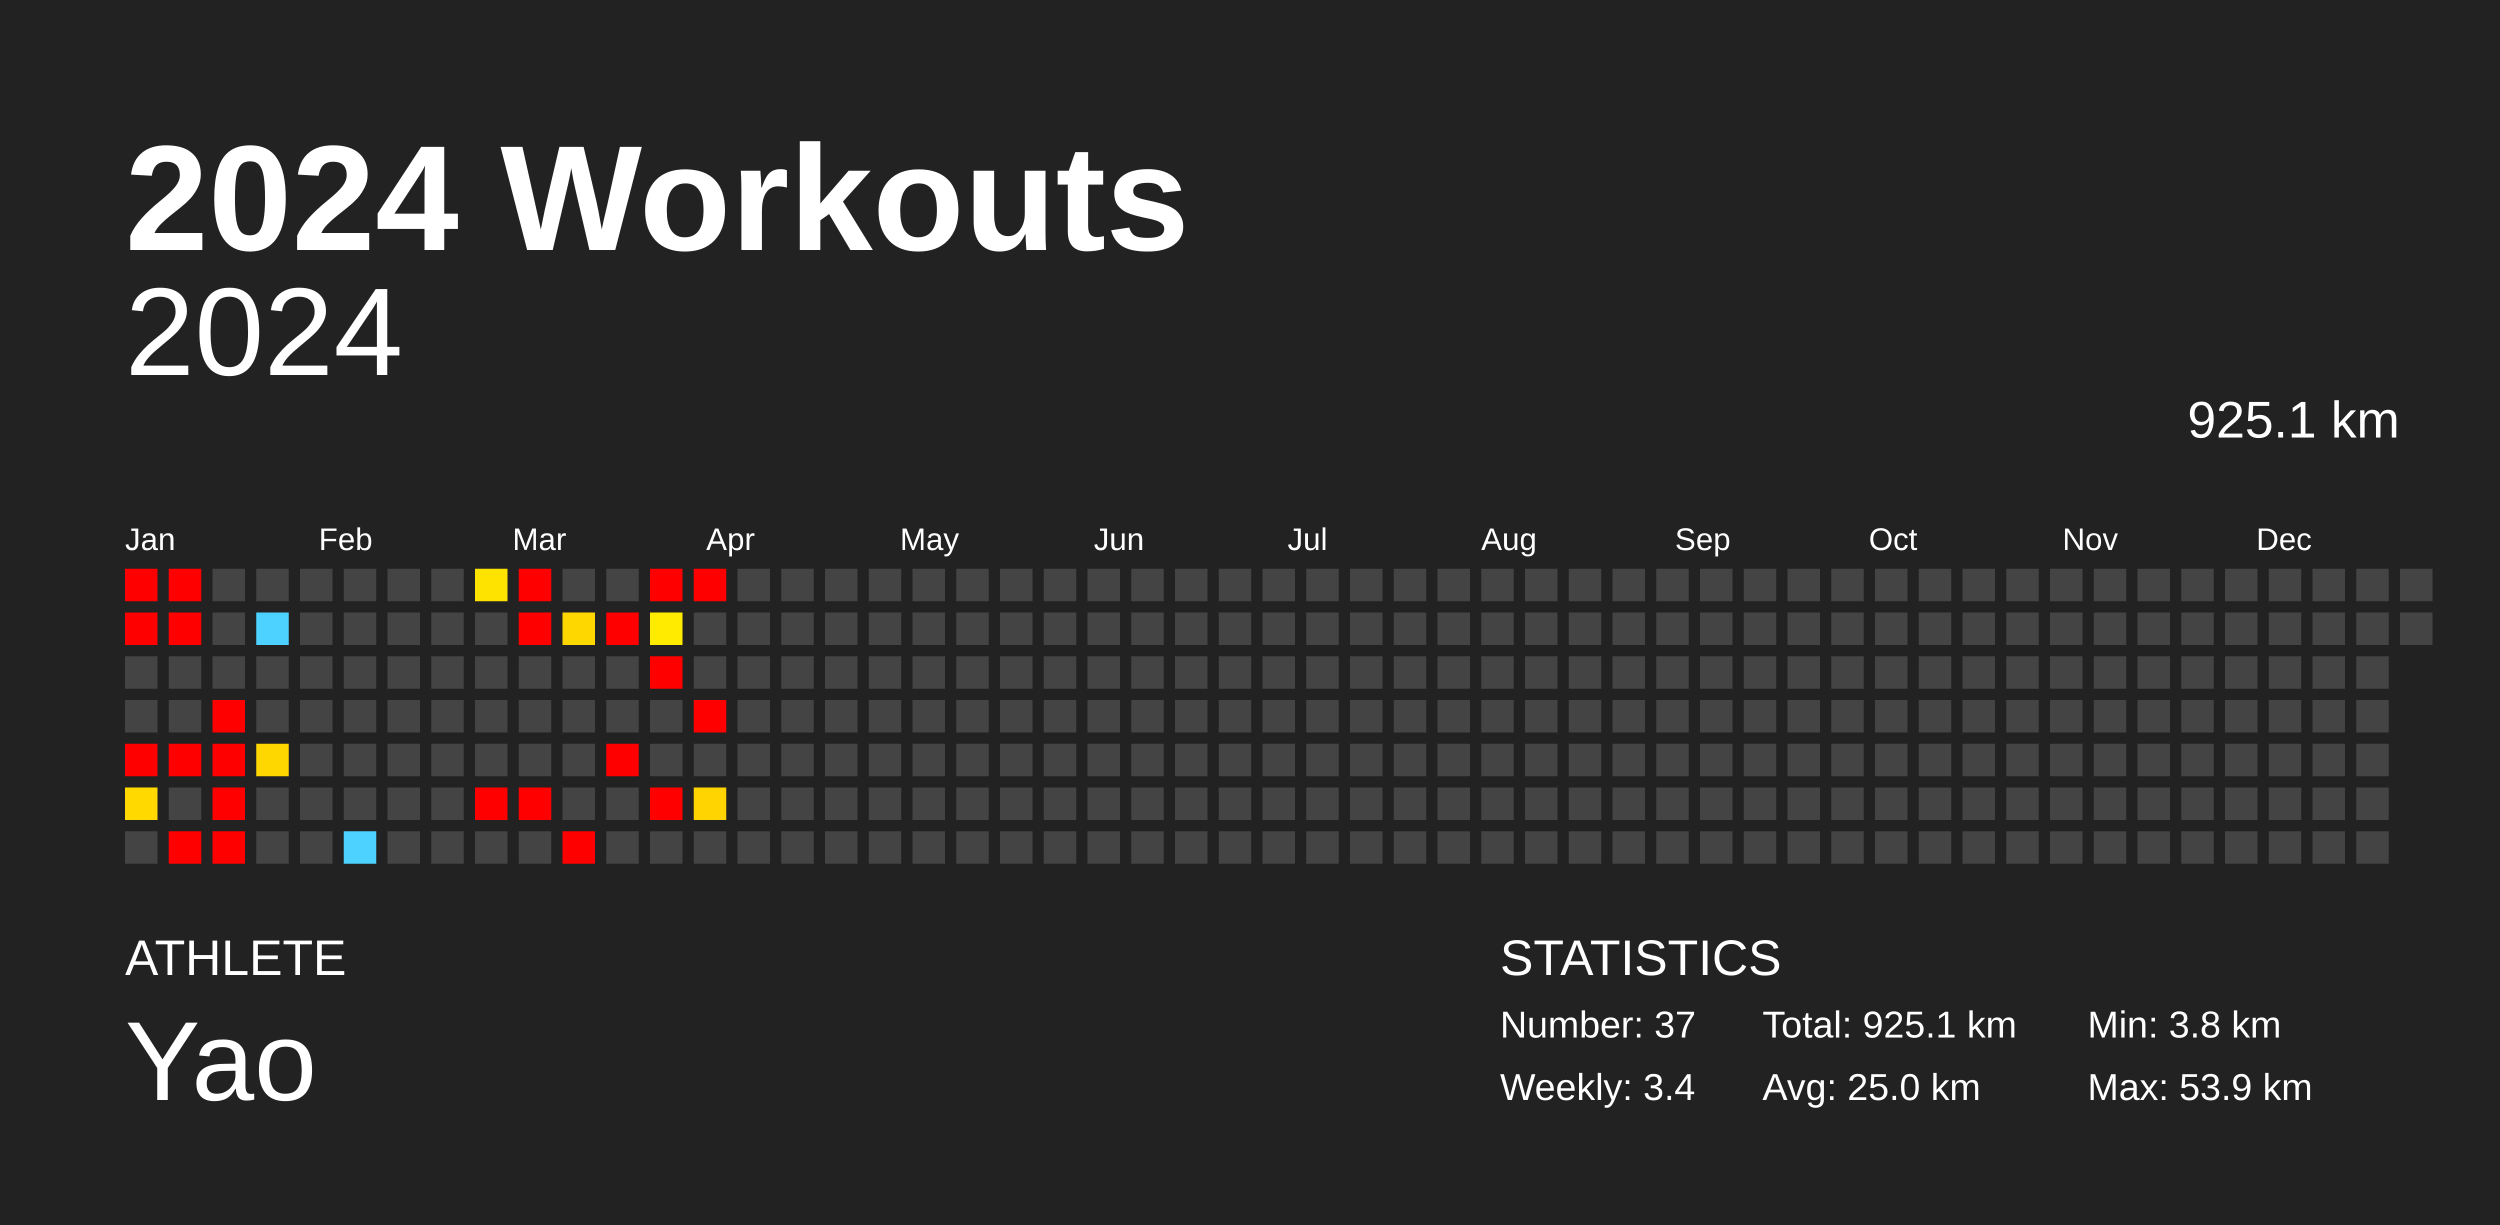
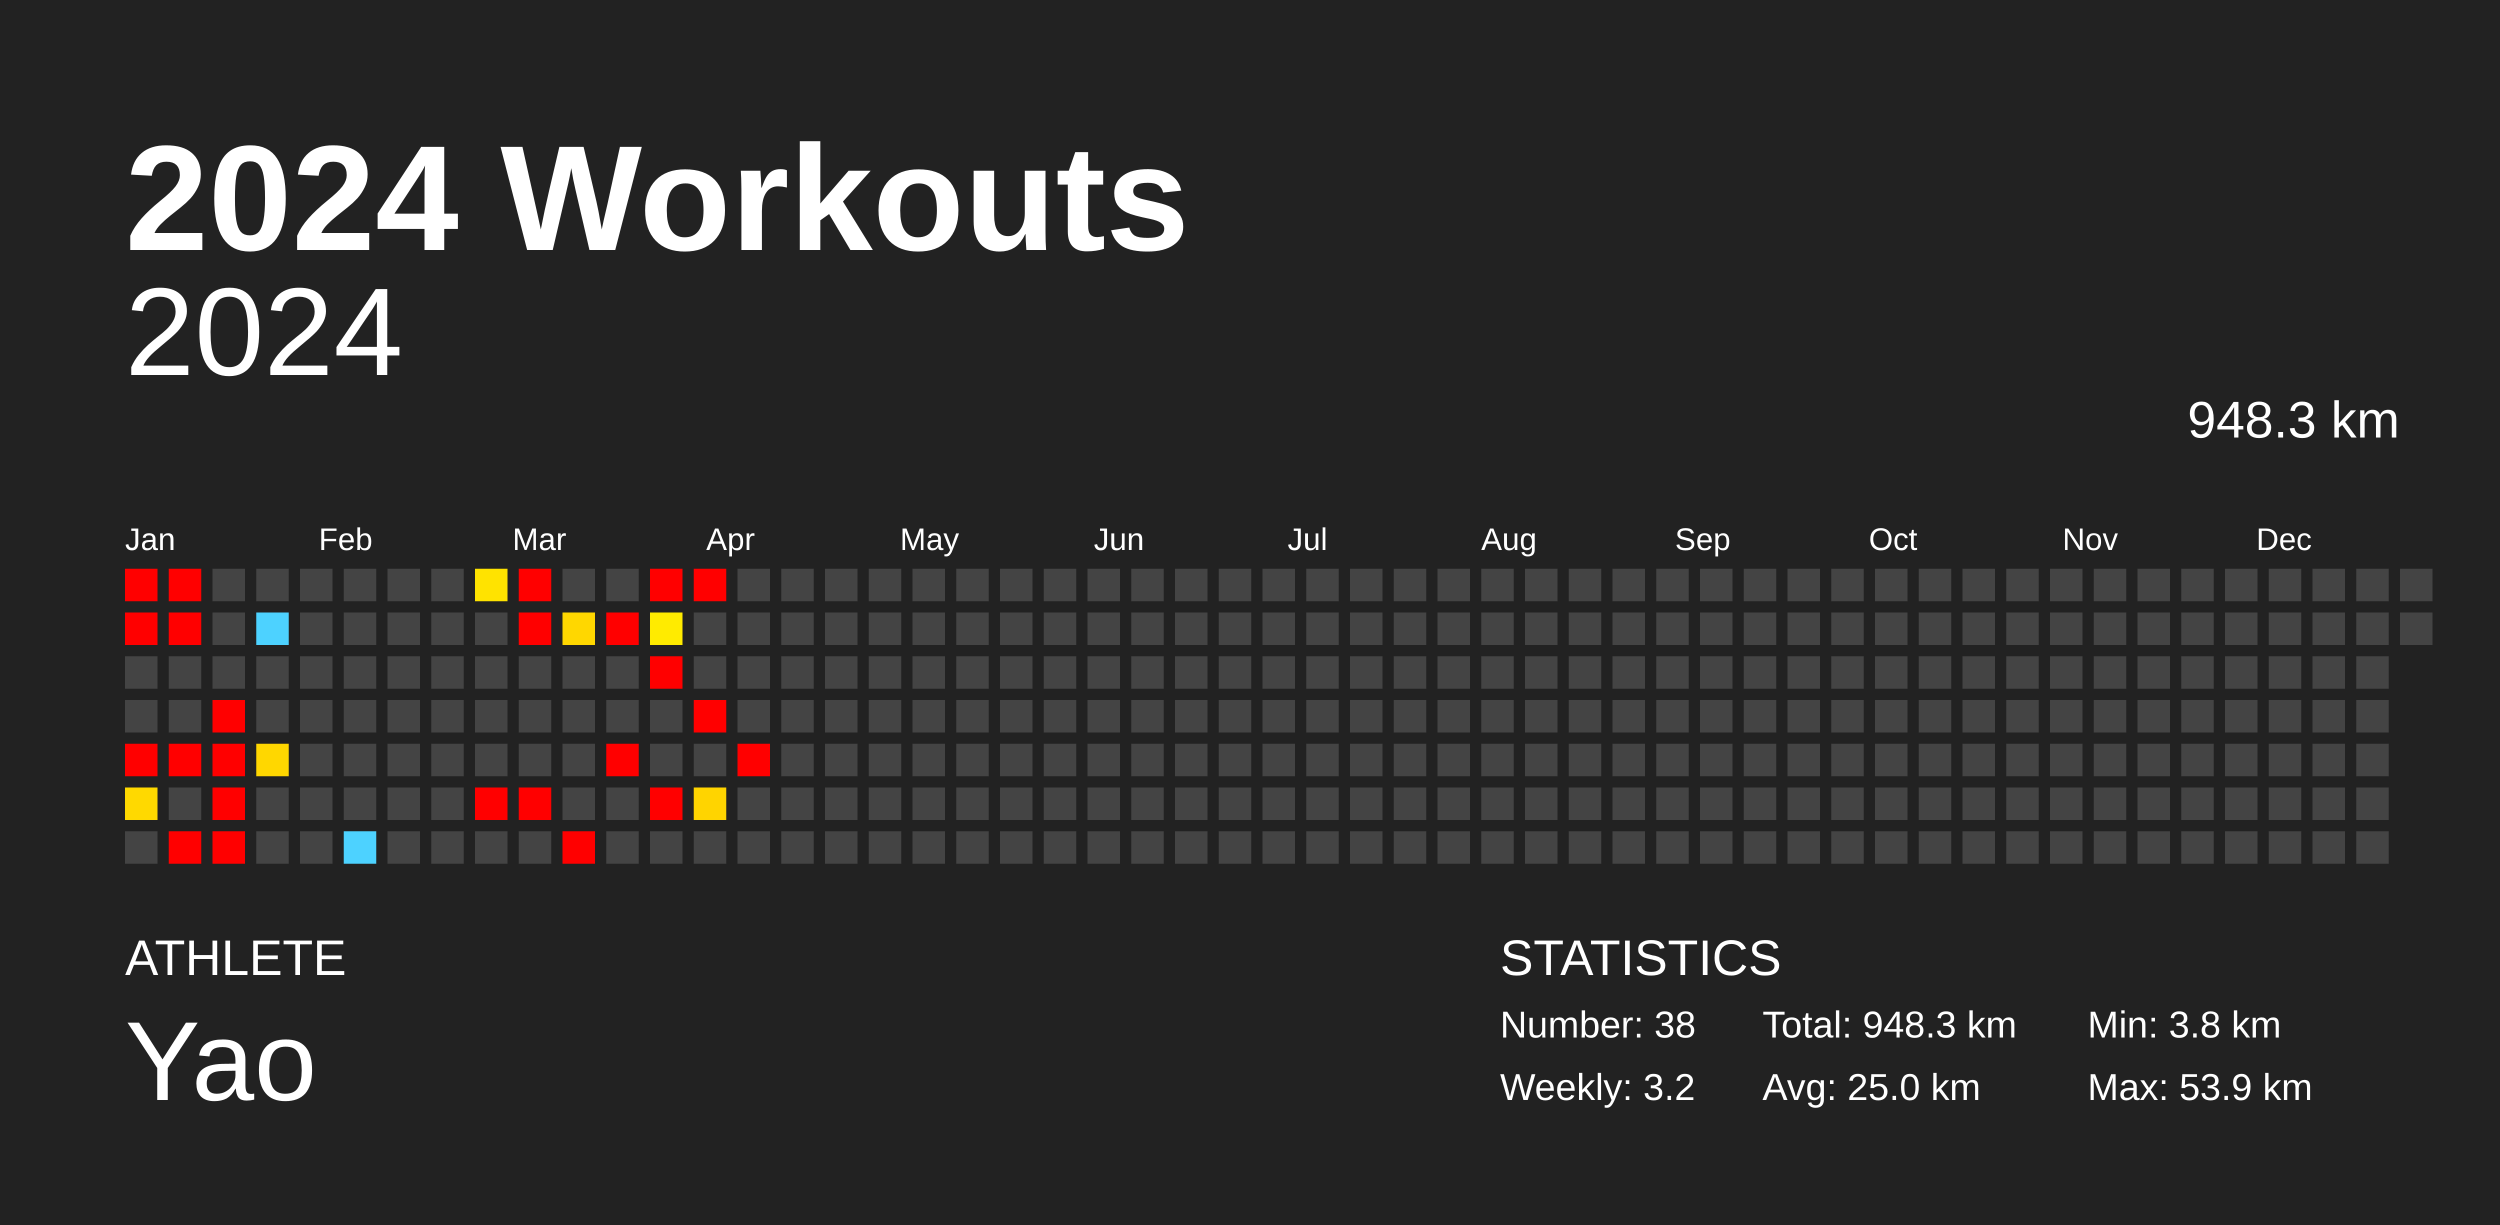
<svg xmlns="http://www.w3.org/2000/svg" baseProfile="full" height="98mm" version="1.1" viewBox="0,0,200,98" width="200mm">
  <defs />
  <rect fill="#222222" height="98" width="200" x="0" y="0" />
  <text fill="#FFFFFF" style="font-size:12px; font-family:Arial; font-weight:bold;" x="10" y="20">2024 Workouts</text>
  <text fill="#FFFFFF" style="font-size:4px; font-family:Arial" x="10" y="78">ATHLETE</text>
  <text fill="#FFFFFF" style="font-size:9px; font-family:Arial" x="10" y="88">Yao</text>
  <text fill="#FFFFFF" style="font-size:4px; font-family:Arial" x="120" y="78">STATISTICS</text>
-   <text fill="#FFFFFF" style="font-size:3px; font-family:Arial" x="120" y="83">Number: 37</text>
-   <text fill="#FFFFFF" style="font-size:3px; font-family:Arial" x="120" y="88">Weekly: 3.4</text>
-   <text fill="#FFFFFF" style="font-size:3px; font-family:Arial" x="141" y="83">Total: 925.1 km</text>
+   <text fill="#FFFFFF" style="font-size:3px; font-family:Arial" x="120" y="83">Number: 38</text>
+   <text fill="#FFFFFF" style="font-size:3px; font-family:Arial" x="120" y="88">Weekly: 3.2</text>
+   <text fill="#FFFFFF" style="font-size:3px; font-family:Arial" x="141" y="83">Total: 948.3 km</text>
  <text fill="#FFFFFF" style="font-size:3px; font-family:Arial" x="141" y="88">Avg: 25.0 km</text>
  <text fill="#FFFFFF" style="font-size:3px; font-family:Arial" x="167" y="83">Min: 3.8 km</text>
  <text fill="#FFFFFF" style="font-size:3px; font-family:Arial" x="167" y="88">Max: 53.9 km</text>
  <text alignment-baseline="hanging" fill="#FFFFFF" style="font-size:10.0px; font-family:Arial;" x="10" y="30">2024</text>
-   <text alignment-baseline="hanging" fill="#FFFFFF" style="font-size:4.125px; font-family:Arial;" x="175" y="35">925.1 km</text>
+   <text alignment-baseline="hanging" fill="#FFFFFF" style="font-size:4.125px; font-family:Arial;" x="175" y="35">948.3 km</text>
  <text fill="#FFFFFF" style="font-size:2.5px; font-family:Arial" x="10.0" y="44">Jan</text>
  <text fill="#FFFFFF" style="font-size:2.5px; font-family:Arial" x="25.5" y="44">Feb</text>
  <text fill="#FFFFFF" style="font-size:2.5px; font-family:Arial" x="41.0" y="44">Mar</text>
  <text fill="#FFFFFF" style="font-size:2.5px; font-family:Arial" x="56.5" y="44">Apr</text>
  <text fill="#FFFFFF" style="font-size:2.5px; font-family:Arial" x="72.0" y="44">May</text>
  <text fill="#FFFFFF" style="font-size:2.5px; font-family:Arial" x="87.5" y="44">Jun</text>
  <text fill="#FFFFFF" style="font-size:2.5px; font-family:Arial" x="103.0" y="44">Jul</text>
  <text fill="#FFFFFF" style="font-size:2.5px; font-family:Arial" x="118.5" y="44">Aug</text>
  <text fill="#FFFFFF" style="font-size:2.5px; font-family:Arial" x="134.0" y="44">Sep</text>
  <text fill="#FFFFFF" style="font-size:2.5px; font-family:Arial" x="149.5" y="44">Oct</text>
  <text fill="#FFFFFF" style="font-size:2.5px; font-family:Arial" x="165.0" y="44">Nov</text>
  <text fill="#FFFFFF" style="font-size:2.5px; font-family:Arial" x="180.5" y="44">Dec</text>
  <rect fill="red" height="2.6" width="2.6" x="10.0" y="45.5" />
  <rect fill="red" height="2.6" width="2.6" x="10.0" y="49.0" />
  <rect fill="#444444" height="2.6" width="2.6" x="10.0" y="52.5" />
  <rect fill="#444444" height="2.6" width="2.6" x="10.0" y="56.0" />
  <rect fill="red" height="2.6" width="2.6" x="10.0" y="59.5" />
  <rect fill="#ffd900" height="2.6" width="2.6" x="10.0" y="63.0" />
  <rect fill="#444444" height="2.6" width="2.6" x="10.0" y="66.5" />
  <rect fill="red" height="2.6" width="2.6" x="13.5" y="45.5" />
  <rect fill="red" height="2.6" width="2.6" x="13.5" y="49.0" />
  <rect fill="#444444" height="2.6" width="2.6" x="13.5" y="52.5" />
  <rect fill="#444444" height="2.6" width="2.6" x="13.5" y="56.0" />
  <rect fill="red" height="2.6" width="2.6" x="13.5" y="59.5" />
  <rect fill="#444444" height="2.6" width="2.6" x="13.5" y="63.0" />
  <rect fill="red" height="2.6" width="2.6" x="13.5" y="66.5" />
  <rect fill="#444444" height="2.6" width="2.6" x="17.0" y="45.5" />
  <rect fill="#444444" height="2.6" width="2.6" x="17.0" y="49.0" />
  <rect fill="#444444" height="2.6" width="2.6" x="17.0" y="52.5" />
  <rect fill="red" height="2.6" width="2.6" x="17.0" y="56.0" />
  <rect fill="red" height="2.6" width="2.6" x="17.0" y="59.5" />
  <rect fill="red" height="2.6" width="2.6" x="17.0" y="63.0" />
  <rect fill="red" height="2.6" width="2.6" x="17.0" y="66.5" />
  <rect fill="#444444" height="2.6" width="2.6" x="20.5" y="45.5" />
  <rect fill="#4dd2ff" height="2.6" width="2.6" x="20.5" y="49.0" />
  <rect fill="#444444" height="2.6" width="2.6" x="20.5" y="52.5" />
  <rect fill="#444444" height="2.6" width="2.6" x="20.5" y="56.0" />
  <rect fill="#ffd700" height="2.6" width="2.6" x="20.5" y="59.5" />
  <rect fill="#444444" height="2.6" width="2.6" x="20.5" y="63.0" />
  <rect fill="#444444" height="2.6" width="2.6" x="20.5" y="66.5" />
  <rect fill="#444444" height="2.6" width="2.6" x="24.0" y="45.5" />
  <rect fill="#444444" height="2.6" width="2.6" x="24.0" y="49.0" />
  <rect fill="#444444" height="2.6" width="2.6" x="24.0" y="52.5" />
  <rect fill="#444444" height="2.6" width="2.6" x="24.0" y="56.0" />
  <rect fill="#444444" height="2.6" width="2.6" x="24.0" y="59.5" />
  <rect fill="#444444" height="2.6" width="2.6" x="24.0" y="63.0" />
  <rect fill="#444444" height="2.6" width="2.6" x="24.0" y="66.5" />
  <rect fill="#444444" height="2.6" width="2.6" x="27.5" y="45.5" />
  <rect fill="#444444" height="2.6" width="2.6" x="27.5" y="49.0" />
  <rect fill="#444444" height="2.6" width="2.6" x="27.5" y="52.5" />
  <rect fill="#444444" height="2.6" width="2.6" x="27.5" y="56.0" />
  <rect fill="#444444" height="2.6" width="2.6" x="27.5" y="59.5" />
  <rect fill="#444444" height="2.6" width="2.6" x="27.5" y="63.0" />
  <rect fill="#4dd2ff" height="2.6" width="2.6" x="27.5" y="66.5" />
  <rect fill="#444444" height="2.6" width="2.6" x="31.0" y="45.5" />
  <rect fill="#444444" height="2.6" width="2.6" x="31.0" y="49.0" />
  <rect fill="#444444" height="2.6" width="2.6" x="31.0" y="52.5" />
  <rect fill="#444444" height="2.6" width="2.6" x="31.0" y="56.0" />
  <rect fill="#444444" height="2.6" width="2.6" x="31.0" y="59.5" />
  <rect fill="#444444" height="2.6" width="2.6" x="31.0" y="63.0" />
  <rect fill="#444444" height="2.6" width="2.6" x="31.0" y="66.5" />
  <rect fill="#444444" height="2.6" width="2.6" x="34.5" y="45.5" />
  <rect fill="#444444" height="2.6" width="2.6" x="34.5" y="49.0" />
  <rect fill="#444444" height="2.6" width="2.6" x="34.5" y="52.5" />
  <rect fill="#444444" height="2.6" width="2.6" x="34.5" y="56.0" />
  <rect fill="#444444" height="2.6" width="2.6" x="34.5" y="59.5" />
  <rect fill="#444444" height="2.6" width="2.6" x="34.5" y="63.0" />
  <rect fill="#444444" height="2.6" width="2.6" x="34.5" y="66.5" />
  <rect fill="#ffe300" height="2.6" width="2.6" x="38.0" y="45.5" />
  <rect fill="#444444" height="2.6" width="2.6" x="38.0" y="49.0" />
  <rect fill="#444444" height="2.6" width="2.6" x="38.0" y="52.5" />
  <rect fill="#444444" height="2.6" width="2.6" x="38.0" y="56.0" />
  <rect fill="#444444" height="2.6" width="2.6" x="38.0" y="59.5" />
  <rect fill="red" height="2.6" width="2.6" x="38.0" y="63.0" />
  <rect fill="#444444" height="2.6" width="2.6" x="38.0" y="66.5" />
  <rect fill="red" height="2.6" width="2.6" x="41.5" y="45.5" />
  <rect fill="red" height="2.6" width="2.6" x="41.5" y="49.0" />
  <rect fill="#444444" height="2.6" width="2.6" x="41.5" y="52.5" />
  <rect fill="#444444" height="2.6" width="2.6" x="41.5" y="56.0" />
  <rect fill="#444444" height="2.6" width="2.6" x="41.5" y="59.5" />
  <rect fill="red" height="2.6" width="2.6" x="41.5" y="63.0" />
  <rect fill="#444444" height="2.6" width="2.6" x="41.5" y="66.5" />
  <rect fill="#444444" height="2.6" width="2.6" x="45.0" y="45.5" />
  <rect fill="#ffd700" height="2.6" width="2.6" x="45.0" y="49.0" />
  <rect fill="#444444" height="2.6" width="2.6" x="45.0" y="52.5" />
  <rect fill="#444444" height="2.6" width="2.6" x="45.0" y="56.0" />
  <rect fill="#444444" height="2.6" width="2.6" x="45.0" y="59.5" />
  <rect fill="#444444" height="2.6" width="2.6" x="45.0" y="63.0" />
  <rect fill="red" height="2.6" width="2.6" x="45.0" y="66.5" />
  <rect fill="#444444" height="2.6" width="2.6" x="48.5" y="45.5" />
  <rect fill="red" height="2.6" width="2.6" x="48.5" y="49.0" />
  <rect fill="#444444" height="2.6" width="2.6" x="48.5" y="52.5" />
  <rect fill="#444444" height="2.6" width="2.6" x="48.5" y="56.0" />
  <rect fill="red" height="2.6" width="2.6" x="48.5" y="59.5" />
  <rect fill="#444444" height="2.6" width="2.6" x="48.5" y="63.0" />
  <rect fill="#444444" height="2.6" width="2.6" x="48.5" y="66.5" />
  <rect fill="red" height="2.6" width="2.6" x="52.0" y="45.5" />
  <rect fill="#ffeb00" height="2.6" width="2.6" x="52.0" y="49.0" />
  <rect fill="red" height="2.6" width="2.6" x="52.0" y="52.5" />
  <rect fill="#444444" height="2.6" width="2.6" x="52.0" y="56.0" />
  <rect fill="#444444" height="2.6" width="2.6" x="52.0" y="59.5" />
  <rect fill="red" height="2.6" width="2.6" x="52.0" y="63.0" />
  <rect fill="#444444" height="2.6" width="2.6" x="52.0" y="66.5" />
  <rect fill="red" height="2.6" width="2.6" x="55.5" y="45.5" />
  <rect fill="#444444" height="2.6" width="2.6" x="55.5" y="49.0" />
  <rect fill="#444444" height="2.6" width="2.6" x="55.5" y="52.5" />
  <rect fill="red" height="2.6" width="2.6" x="55.5" y="56.0" />
  <rect fill="#444444" height="2.6" width="2.6" x="55.5" y="59.5" />
  <rect fill="#ffd400" height="2.6" width="2.6" x="55.5" y="63.0" />
  <rect fill="#444444" height="2.6" width="2.6" x="55.5" y="66.5" />
  <rect fill="#444444" height="2.6" width="2.6" x="59.0" y="45.5" />
  <rect fill="#444444" height="2.6" width="2.6" x="59.0" y="49.0" />
  <rect fill="#444444" height="2.6" width="2.6" x="59.0" y="52.5" />
  <rect fill="#444444" height="2.6" width="2.6" x="59.0" y="56.0" />
-   <rect fill="#444444" height="2.6" width="2.6" x="59.0" y="59.5" />
+   <rect fill="red" height="2.6" width="2.6" x="59.0" y="59.5" />
  <rect fill="#444444" height="2.6" width="2.6" x="59.0" y="63.0" />
  <rect fill="#444444" height="2.6" width="2.6" x="59.0" y="66.5" />
  <rect fill="#444444" height="2.6" width="2.6" x="62.5" y="45.5" />
  <rect fill="#444444" height="2.6" width="2.6" x="62.5" y="49.0" />
  <rect fill="#444444" height="2.6" width="2.6" x="62.5" y="52.5" />
  <rect fill="#444444" height="2.6" width="2.6" x="62.5" y="56.0" />
  <rect fill="#444444" height="2.6" width="2.6" x="62.5" y="59.5" />
  <rect fill="#444444" height="2.6" width="2.6" x="62.5" y="63.0" />
  <rect fill="#444444" height="2.6" width="2.6" x="62.5" y="66.5" />
  <rect fill="#444444" height="2.6" width="2.6" x="66.0" y="45.5" />
  <rect fill="#444444" height="2.6" width="2.6" x="66.0" y="49.0" />
  <rect fill="#444444" height="2.6" width="2.6" x="66.0" y="52.5" />
  <rect fill="#444444" height="2.6" width="2.6" x="66.0" y="56.0" />
  <rect fill="#444444" height="2.6" width="2.6" x="66.0" y="59.5" />
  <rect fill="#444444" height="2.6" width="2.6" x="66.0" y="63.0" />
  <rect fill="#444444" height="2.6" width="2.6" x="66.0" y="66.5" />
  <rect fill="#444444" height="2.6" width="2.6" x="69.5" y="45.5" />
  <rect fill="#444444" height="2.6" width="2.6" x="69.5" y="49.0" />
  <rect fill="#444444" height="2.6" width="2.6" x="69.5" y="52.5" />
  <rect fill="#444444" height="2.6" width="2.6" x="69.5" y="56.0" />
  <rect fill="#444444" height="2.6" width="2.6" x="69.5" y="59.5" />
  <rect fill="#444444" height="2.6" width="2.6" x="69.5" y="63.0" />
  <rect fill="#444444" height="2.6" width="2.6" x="69.5" y="66.5" />
  <rect fill="#444444" height="2.6" width="2.6" x="73.0" y="45.5" />
  <rect fill="#444444" height="2.6" width="2.6" x="73.0" y="49.0" />
  <rect fill="#444444" height="2.6" width="2.6" x="73.0" y="52.5" />
  <rect fill="#444444" height="2.6" width="2.6" x="73.0" y="56.0" />
  <rect fill="#444444" height="2.6" width="2.6" x="73.0" y="59.5" />
  <rect fill="#444444" height="2.6" width="2.6" x="73.0" y="63.0" />
  <rect fill="#444444" height="2.6" width="2.6" x="73.0" y="66.5" />
  <rect fill="#444444" height="2.6" width="2.6" x="76.5" y="45.5" />
  <rect fill="#444444" height="2.6" width="2.6" x="76.5" y="49.0" />
  <rect fill="#444444" height="2.6" width="2.6" x="76.5" y="52.5" />
  <rect fill="#444444" height="2.6" width="2.6" x="76.5" y="56.0" />
  <rect fill="#444444" height="2.6" width="2.6" x="76.5" y="59.5" />
  <rect fill="#444444" height="2.6" width="2.6" x="76.5" y="63.0" />
  <rect fill="#444444" height="2.6" width="2.6" x="76.5" y="66.5" />
  <rect fill="#444444" height="2.6" width="2.6" x="80.0" y="45.5" />
  <rect fill="#444444" height="2.6" width="2.6" x="80.0" y="49.0" />
  <rect fill="#444444" height="2.6" width="2.6" x="80.0" y="52.5" />
  <rect fill="#444444" height="2.6" width="2.6" x="80.0" y="56.0" />
  <rect fill="#444444" height="2.6" width="2.6" x="80.0" y="59.5" />
  <rect fill="#444444" height="2.6" width="2.6" x="80.0" y="63.0" />
  <rect fill="#444444" height="2.6" width="2.6" x="80.0" y="66.5" />
  <rect fill="#444444" height="2.6" width="2.6" x="83.5" y="45.5" />
  <rect fill="#444444" height="2.6" width="2.6" x="83.5" y="49.0" />
  <rect fill="#444444" height="2.6" width="2.6" x="83.5" y="52.5" />
  <rect fill="#444444" height="2.6" width="2.6" x="83.5" y="56.0" />
  <rect fill="#444444" height="2.6" width="2.6" x="83.5" y="59.5" />
  <rect fill="#444444" height="2.6" width="2.6" x="83.5" y="63.0" />
  <rect fill="#444444" height="2.6" width="2.6" x="83.5" y="66.5" />
  <rect fill="#444444" height="2.6" width="2.6" x="87.0" y="45.5" />
  <rect fill="#444444" height="2.6" width="2.6" x="87.0" y="49.0" />
  <rect fill="#444444" height="2.6" width="2.6" x="87.0" y="52.5" />
  <rect fill="#444444" height="2.6" width="2.6" x="87.0" y="56.0" />
  <rect fill="#444444" height="2.6" width="2.6" x="87.0" y="59.5" />
  <rect fill="#444444" height="2.6" width="2.6" x="87.0" y="63.0" />
  <rect fill="#444444" height="2.6" width="2.6" x="87.0" y="66.5" />
  <rect fill="#444444" height="2.6" width="2.6" x="90.5" y="45.5" />
  <rect fill="#444444" height="2.6" width="2.6" x="90.5" y="49.0" />
  <rect fill="#444444" height="2.6" width="2.6" x="90.5" y="52.5" />
  <rect fill="#444444" height="2.6" width="2.6" x="90.5" y="56.0" />
  <rect fill="#444444" height="2.6" width="2.6" x="90.5" y="59.5" />
  <rect fill="#444444" height="2.6" width="2.6" x="90.5" y="63.0" />
  <rect fill="#444444" height="2.6" width="2.6" x="90.5" y="66.5" />
  <rect fill="#444444" height="2.6" width="2.6" x="94.0" y="45.5" />
  <rect fill="#444444" height="2.6" width="2.6" x="94.0" y="49.0" />
  <rect fill="#444444" height="2.6" width="2.6" x="94.0" y="52.5" />
  <rect fill="#444444" height="2.6" width="2.6" x="94.0" y="56.0" />
  <rect fill="#444444" height="2.6" width="2.6" x="94.0" y="59.5" />
  <rect fill="#444444" height="2.6" width="2.6" x="94.0" y="63.0" />
  <rect fill="#444444" height="2.6" width="2.6" x="94.0" y="66.5" />
  <rect fill="#444444" height="2.6" width="2.6" x="97.5" y="45.5" />
  <rect fill="#444444" height="2.6" width="2.6" x="97.5" y="49.0" />
  <rect fill="#444444" height="2.6" width="2.6" x="97.5" y="52.5" />
  <rect fill="#444444" height="2.6" width="2.6" x="97.5" y="56.0" />
  <rect fill="#444444" height="2.6" width="2.6" x="97.5" y="59.5" />
  <rect fill="#444444" height="2.6" width="2.6" x="97.5" y="63.0" />
  <rect fill="#444444" height="2.6" width="2.6" x="97.5" y="66.5" />
  <rect fill="#444444" height="2.6" width="2.6" x="101.0" y="45.5" />
  <rect fill="#444444" height="2.6" width="2.6" x="101.0" y="49.0" />
  <rect fill="#444444" height="2.6" width="2.6" x="101.0" y="52.5" />
  <rect fill="#444444" height="2.6" width="2.6" x="101.0" y="56.0" />
  <rect fill="#444444" height="2.6" width="2.6" x="101.0" y="59.5" />
  <rect fill="#444444" height="2.6" width="2.6" x="101.0" y="63.0" />
  <rect fill="#444444" height="2.6" width="2.6" x="101.0" y="66.5" />
  <rect fill="#444444" height="2.6" width="2.6" x="104.5" y="45.5" />
  <rect fill="#444444" height="2.6" width="2.6" x="104.5" y="49.0" />
  <rect fill="#444444" height="2.6" width="2.6" x="104.5" y="52.5" />
  <rect fill="#444444" height="2.6" width="2.6" x="104.5" y="56.0" />
  <rect fill="#444444" height="2.6" width="2.6" x="104.5" y="59.5" />
  <rect fill="#444444" height="2.6" width="2.6" x="104.5" y="63.0" />
  <rect fill="#444444" height="2.6" width="2.6" x="104.5" y="66.5" />
  <rect fill="#444444" height="2.6" width="2.6" x="108.0" y="45.5" />
  <rect fill="#444444" height="2.6" width="2.6" x="108.0" y="49.0" />
  <rect fill="#444444" height="2.6" width="2.6" x="108.0" y="52.5" />
  <rect fill="#444444" height="2.6" width="2.6" x="108.0" y="56.0" />
  <rect fill="#444444" height="2.6" width="2.6" x="108.0" y="59.5" />
  <rect fill="#444444" height="2.6" width="2.6" x="108.0" y="63.0" />
  <rect fill="#444444" height="2.6" width="2.6" x="108.0" y="66.5" />
  <rect fill="#444444" height="2.6" width="2.6" x="111.5" y="45.5" />
  <rect fill="#444444" height="2.6" width="2.6" x="111.5" y="49.0" />
  <rect fill="#444444" height="2.6" width="2.6" x="111.5" y="52.5" />
  <rect fill="#444444" height="2.6" width="2.6" x="111.5" y="56.0" />
  <rect fill="#444444" height="2.6" width="2.6" x="111.5" y="59.5" />
  <rect fill="#444444" height="2.6" width="2.6" x="111.5" y="63.0" />
  <rect fill="#444444" height="2.6" width="2.6" x="111.5" y="66.5" />
  <rect fill="#444444" height="2.6" width="2.6" x="115.0" y="45.5" />
  <rect fill="#444444" height="2.6" width="2.6" x="115.0" y="49.0" />
  <rect fill="#444444" height="2.6" width="2.6" x="115.0" y="52.5" />
  <rect fill="#444444" height="2.6" width="2.6" x="115.0" y="56.0" />
  <rect fill="#444444" height="2.6" width="2.6" x="115.0" y="59.5" />
  <rect fill="#444444" height="2.6" width="2.6" x="115.0" y="63.0" />
  <rect fill="#444444" height="2.6" width="2.6" x="115.0" y="66.5" />
  <rect fill="#444444" height="2.6" width="2.6" x="118.5" y="45.5" />
  <rect fill="#444444" height="2.6" width="2.6" x="118.5" y="49.0" />
  <rect fill="#444444" height="2.6" width="2.6" x="118.5" y="52.5" />
  <rect fill="#444444" height="2.6" width="2.6" x="118.5" y="56.0" />
  <rect fill="#444444" height="2.6" width="2.6" x="118.5" y="59.5" />
  <rect fill="#444444" height="2.6" width="2.6" x="118.5" y="63.0" />
  <rect fill="#444444" height="2.6" width="2.6" x="118.5" y="66.5" />
  <rect fill="#444444" height="2.6" width="2.6" x="122.0" y="45.5" />
  <rect fill="#444444" height="2.6" width="2.6" x="122.0" y="49.0" />
  <rect fill="#444444" height="2.6" width="2.6" x="122.0" y="52.5" />
  <rect fill="#444444" height="2.6" width="2.6" x="122.0" y="56.0" />
  <rect fill="#444444" height="2.6" width="2.6" x="122.0" y="59.5" />
  <rect fill="#444444" height="2.6" width="2.6" x="122.0" y="63.0" />
  <rect fill="#444444" height="2.6" width="2.6" x="122.0" y="66.5" />
  <rect fill="#444444" height="2.6" width="2.6" x="125.5" y="45.5" />
  <rect fill="#444444" height="2.6" width="2.6" x="125.5" y="49.0" />
  <rect fill="#444444" height="2.6" width="2.6" x="125.5" y="52.5" />
  <rect fill="#444444" height="2.6" width="2.6" x="125.5" y="56.0" />
  <rect fill="#444444" height="2.6" width="2.6" x="125.5" y="59.5" />
  <rect fill="#444444" height="2.6" width="2.6" x="125.5" y="63.0" />
  <rect fill="#444444" height="2.6" width="2.6" x="125.5" y="66.5" />
  <rect fill="#444444" height="2.6" width="2.6" x="129.0" y="45.5" />
  <rect fill="#444444" height="2.6" width="2.6" x="129.0" y="49.0" />
  <rect fill="#444444" height="2.6" width="2.6" x="129.0" y="52.5" />
  <rect fill="#444444" height="2.6" width="2.6" x="129.0" y="56.0" />
  <rect fill="#444444" height="2.6" width="2.6" x="129.0" y="59.5" />
  <rect fill="#444444" height="2.6" width="2.6" x="129.0" y="63.0" />
  <rect fill="#444444" height="2.6" width="2.6" x="129.0" y="66.5" />
  <rect fill="#444444" height="2.6" width="2.6" x="132.5" y="45.5" />
  <rect fill="#444444" height="2.6" width="2.6" x="132.5" y="49.0" />
  <rect fill="#444444" height="2.6" width="2.6" x="132.5" y="52.5" />
  <rect fill="#444444" height="2.6" width="2.6" x="132.5" y="56.0" />
  <rect fill="#444444" height="2.6" width="2.6" x="132.5" y="59.5" />
  <rect fill="#444444" height="2.6" width="2.6" x="132.5" y="63.0" />
  <rect fill="#444444" height="2.6" width="2.6" x="132.5" y="66.5" />
  <rect fill="#444444" height="2.6" width="2.6" x="136.0" y="45.5" />
  <rect fill="#444444" height="2.6" width="2.6" x="136.0" y="49.0" />
  <rect fill="#444444" height="2.6" width="2.6" x="136.0" y="52.5" />
  <rect fill="#444444" height="2.6" width="2.6" x="136.0" y="56.0" />
  <rect fill="#444444" height="2.6" width="2.6" x="136.0" y="59.5" />
  <rect fill="#444444" height="2.6" width="2.6" x="136.0" y="63.0" />
  <rect fill="#444444" height="2.6" width="2.6" x="136.0" y="66.5" />
  <rect fill="#444444" height="2.6" width="2.6" x="139.5" y="45.5" />
  <rect fill="#444444" height="2.6" width="2.6" x="139.5" y="49.0" />
  <rect fill="#444444" height="2.6" width="2.6" x="139.5" y="52.5" />
  <rect fill="#444444" height="2.6" width="2.6" x="139.5" y="56.0" />
  <rect fill="#444444" height="2.6" width="2.6" x="139.5" y="59.5" />
  <rect fill="#444444" height="2.6" width="2.6" x="139.5" y="63.0" />
  <rect fill="#444444" height="2.6" width="2.6" x="139.5" y="66.5" />
  <rect fill="#444444" height="2.6" width="2.6" x="143.0" y="45.5" />
  <rect fill="#444444" height="2.6" width="2.6" x="143.0" y="49.0" />
  <rect fill="#444444" height="2.6" width="2.6" x="143.0" y="52.5" />
  <rect fill="#444444" height="2.6" width="2.6" x="143.0" y="56.0" />
  <rect fill="#444444" height="2.6" width="2.6" x="143.0" y="59.5" />
  <rect fill="#444444" height="2.6" width="2.6" x="143.0" y="63.0" />
  <rect fill="#444444" height="2.6" width="2.6" x="143.0" y="66.5" />
  <rect fill="#444444" height="2.6" width="2.6" x="146.5" y="45.5" />
  <rect fill="#444444" height="2.6" width="2.6" x="146.5" y="49.0" />
  <rect fill="#444444" height="2.6" width="2.6" x="146.5" y="52.5" />
  <rect fill="#444444" height="2.6" width="2.6" x="146.5" y="56.0" />
  <rect fill="#444444" height="2.6" width="2.6" x="146.5" y="59.5" />
  <rect fill="#444444" height="2.6" width="2.6" x="146.5" y="63.0" />
  <rect fill="#444444" height="2.6" width="2.6" x="146.5" y="66.5" />
  <rect fill="#444444" height="2.6" width="2.6" x="150.0" y="45.5" />
  <rect fill="#444444" height="2.6" width="2.6" x="150.0" y="49.0" />
  <rect fill="#444444" height="2.6" width="2.6" x="150.0" y="52.5" />
  <rect fill="#444444" height="2.6" width="2.6" x="150.0" y="56.0" />
  <rect fill="#444444" height="2.6" width="2.6" x="150.0" y="59.5" />
  <rect fill="#444444" height="2.6" width="2.6" x="150.0" y="63.0" />
  <rect fill="#444444" height="2.6" width="2.6" x="150.0" y="66.5" />
  <rect fill="#444444" height="2.6" width="2.6" x="153.5" y="45.5" />
  <rect fill="#444444" height="2.6" width="2.6" x="153.5" y="49.0" />
  <rect fill="#444444" height="2.6" width="2.6" x="153.5" y="52.5" />
  <rect fill="#444444" height="2.6" width="2.6" x="153.5" y="56.0" />
  <rect fill="#444444" height="2.6" width="2.6" x="153.5" y="59.5" />
  <rect fill="#444444" height="2.6" width="2.6" x="153.5" y="63.0" />
  <rect fill="#444444" height="2.6" width="2.6" x="153.5" y="66.5" />
  <rect fill="#444444" height="2.6" width="2.6" x="157.0" y="45.5" />
  <rect fill="#444444" height="2.6" width="2.6" x="157.0" y="49.0" />
  <rect fill="#444444" height="2.6" width="2.6" x="157.0" y="52.5" />
  <rect fill="#444444" height="2.6" width="2.6" x="157.0" y="56.0" />
  <rect fill="#444444" height="2.6" width="2.6" x="157.0" y="59.5" />
  <rect fill="#444444" height="2.6" width="2.6" x="157.0" y="63.0" />
  <rect fill="#444444" height="2.6" width="2.6" x="157.0" y="66.5" />
  <rect fill="#444444" height="2.6" width="2.6" x="160.5" y="45.5" />
  <rect fill="#444444" height="2.6" width="2.6" x="160.5" y="49.0" />
  <rect fill="#444444" height="2.6" width="2.6" x="160.5" y="52.5" />
  <rect fill="#444444" height="2.6" width="2.6" x="160.5" y="56.0" />
  <rect fill="#444444" height="2.6" width="2.6" x="160.5" y="59.5" />
  <rect fill="#444444" height="2.6" width="2.6" x="160.5" y="63.0" />
  <rect fill="#444444" height="2.6" width="2.6" x="160.5" y="66.5" />
  <rect fill="#444444" height="2.6" width="2.6" x="164.0" y="45.5" />
  <rect fill="#444444" height="2.6" width="2.6" x="164.0" y="49.0" />
  <rect fill="#444444" height="2.6" width="2.6" x="164.0" y="52.5" />
  <rect fill="#444444" height="2.6" width="2.6" x="164.0" y="56.0" />
  <rect fill="#444444" height="2.6" width="2.6" x="164.0" y="59.5" />
  <rect fill="#444444" height="2.6" width="2.6" x="164.0" y="63.0" />
  <rect fill="#444444" height="2.6" width="2.6" x="164.0" y="66.5" />
  <rect fill="#444444" height="2.6" width="2.6" x="167.5" y="45.5" />
  <rect fill="#444444" height="2.6" width="2.6" x="167.5" y="49.0" />
  <rect fill="#444444" height="2.6" width="2.6" x="167.5" y="52.5" />
  <rect fill="#444444" height="2.6" width="2.6" x="167.5" y="56.0" />
  <rect fill="#444444" height="2.6" width="2.6" x="167.5" y="59.5" />
  <rect fill="#444444" height="2.6" width="2.6" x="167.5" y="63.0" />
  <rect fill="#444444" height="2.6" width="2.6" x="167.5" y="66.5" />
  <rect fill="#444444" height="2.6" width="2.6" x="171.0" y="45.5" />
  <rect fill="#444444" height="2.6" width="2.6" x="171.0" y="49.0" />
  <rect fill="#444444" height="2.6" width="2.6" x="171.0" y="52.5" />
  <rect fill="#444444" height="2.6" width="2.6" x="171.0" y="56.0" />
  <rect fill="#444444" height="2.6" width="2.6" x="171.0" y="59.5" />
  <rect fill="#444444" height="2.6" width="2.6" x="171.0" y="63.0" />
  <rect fill="#444444" height="2.6" width="2.6" x="171.0" y="66.5" />
  <rect fill="#444444" height="2.6" width="2.6" x="174.5" y="45.5" />
  <rect fill="#444444" height="2.6" width="2.6" x="174.5" y="49.0" />
  <rect fill="#444444" height="2.6" width="2.6" x="174.5" y="52.5" />
  <rect fill="#444444" height="2.6" width="2.6" x="174.5" y="56.0" />
  <rect fill="#444444" height="2.6" width="2.6" x="174.5" y="59.5" />
  <rect fill="#444444" height="2.6" width="2.6" x="174.5" y="63.0" />
  <rect fill="#444444" height="2.6" width="2.6" x="174.5" y="66.5" />
  <rect fill="#444444" height="2.6" width="2.6" x="178.0" y="45.5" />
  <rect fill="#444444" height="2.6" width="2.6" x="178.0" y="49.0" />
  <rect fill="#444444" height="2.6" width="2.6" x="178.0" y="52.5" />
  <rect fill="#444444" height="2.6" width="2.6" x="178.0" y="56.0" />
  <rect fill="#444444" height="2.6" width="2.6" x="178.0" y="59.5" />
  <rect fill="#444444" height="2.6" width="2.6" x="178.0" y="63.0" />
  <rect fill="#444444" height="2.6" width="2.6" x="178.0" y="66.5" />
  <rect fill="#444444" height="2.6" width="2.6" x="181.5" y="45.5" />
  <rect fill="#444444" height="2.6" width="2.6" x="181.5" y="49.0" />
  <rect fill="#444444" height="2.6" width="2.6" x="181.5" y="52.5" />
  <rect fill="#444444" height="2.6" width="2.6" x="181.5" y="56.0" />
  <rect fill="#444444" height="2.6" width="2.6" x="181.5" y="59.5" />
  <rect fill="#444444" height="2.6" width="2.6" x="181.5" y="63.0" />
  <rect fill="#444444" height="2.6" width="2.6" x="181.5" y="66.5" />
  <rect fill="#444444" height="2.6" width="2.6" x="185.0" y="45.5" />
  <rect fill="#444444" height="2.6" width="2.6" x="185.0" y="49.0" />
  <rect fill="#444444" height="2.6" width="2.6" x="185.0" y="52.5" />
  <rect fill="#444444" height="2.6" width="2.6" x="185.0" y="56.0" />
  <rect fill="#444444" height="2.6" width="2.6" x="185.0" y="59.5" />
  <rect fill="#444444" height="2.6" width="2.6" x="185.0" y="63.0" />
  <rect fill="#444444" height="2.6" width="2.6" x="185.0" y="66.5" />
  <rect fill="#444444" height="2.6" width="2.6" x="188.5" y="45.5" />
  <rect fill="#444444" height="2.6" width="2.6" x="188.5" y="49.0" />
  <rect fill="#444444" height="2.6" width="2.6" x="188.5" y="52.5" />
  <rect fill="#444444" height="2.6" width="2.6" x="188.5" y="56.0" />
  <rect fill="#444444" height="2.6" width="2.6" x="188.5" y="59.5" />
  <rect fill="#444444" height="2.6" width="2.6" x="188.5" y="63.0" />
  <rect fill="#444444" height="2.6" width="2.6" x="188.5" y="66.5" />
  <rect fill="#444444" height="2.6" width="2.6" x="192.0" y="45.5" />
  <rect fill="#444444" height="2.6" width="2.6" x="192.0" y="49.0" />
</svg>
